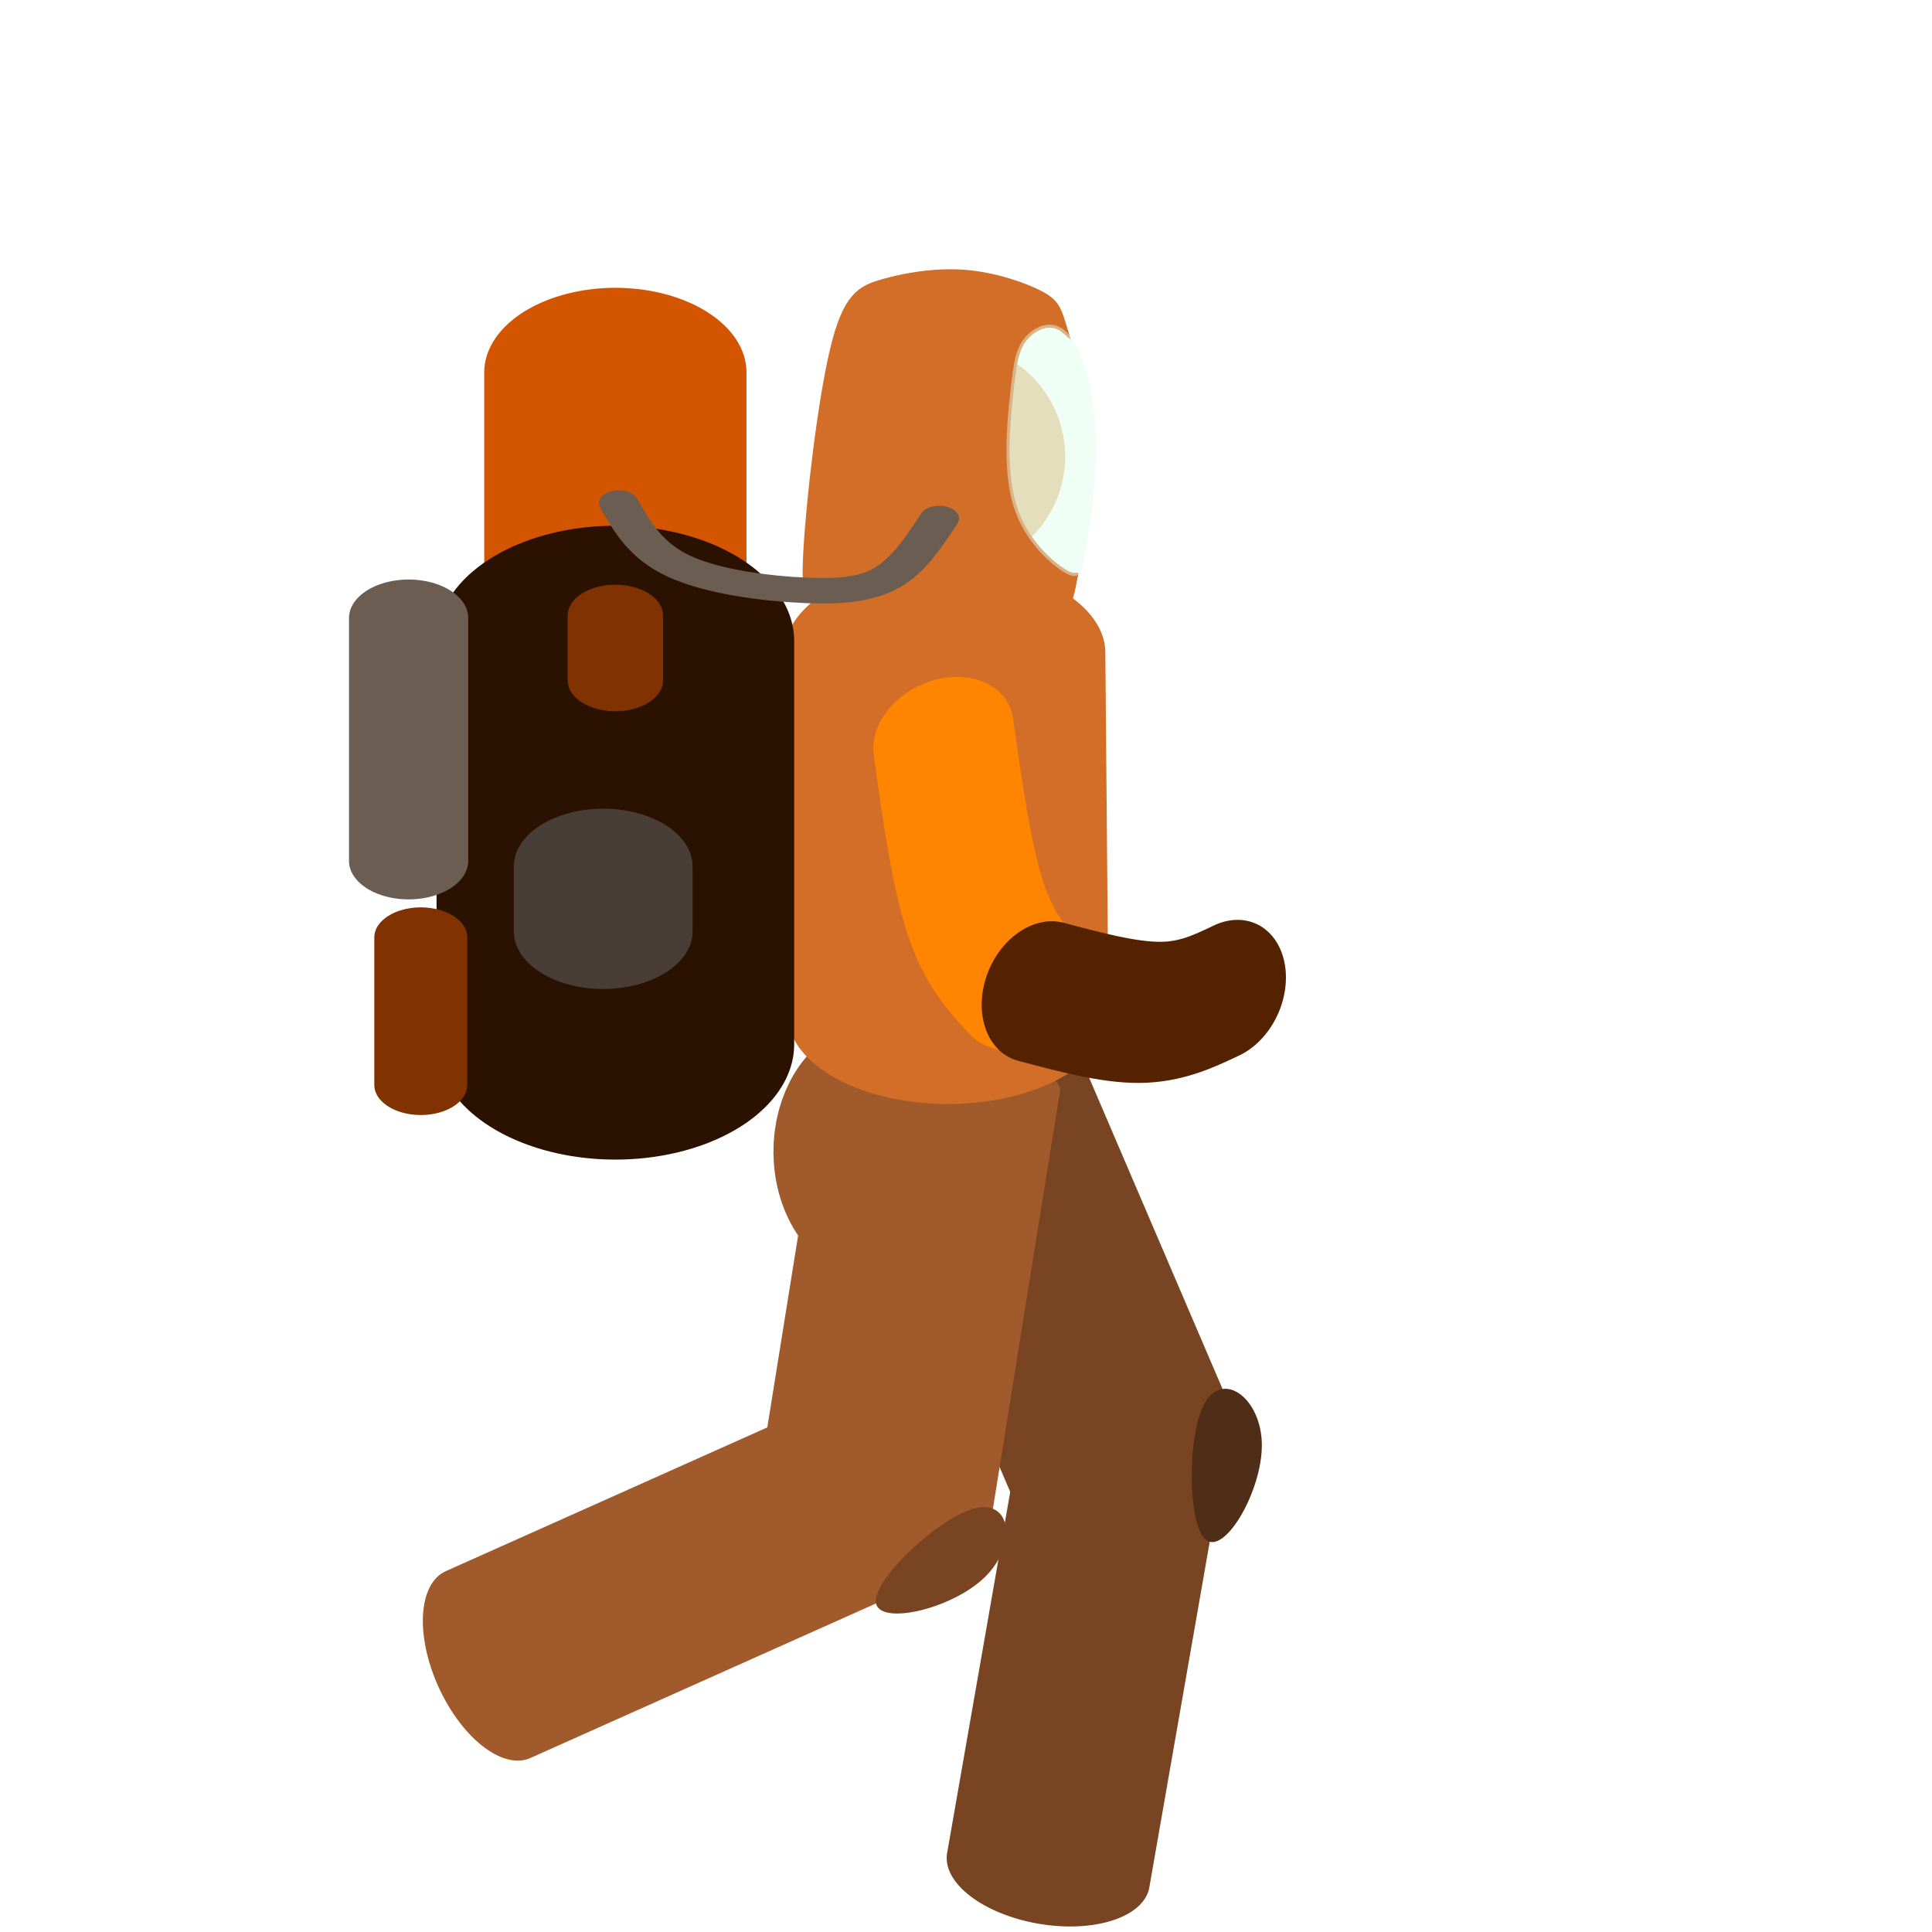
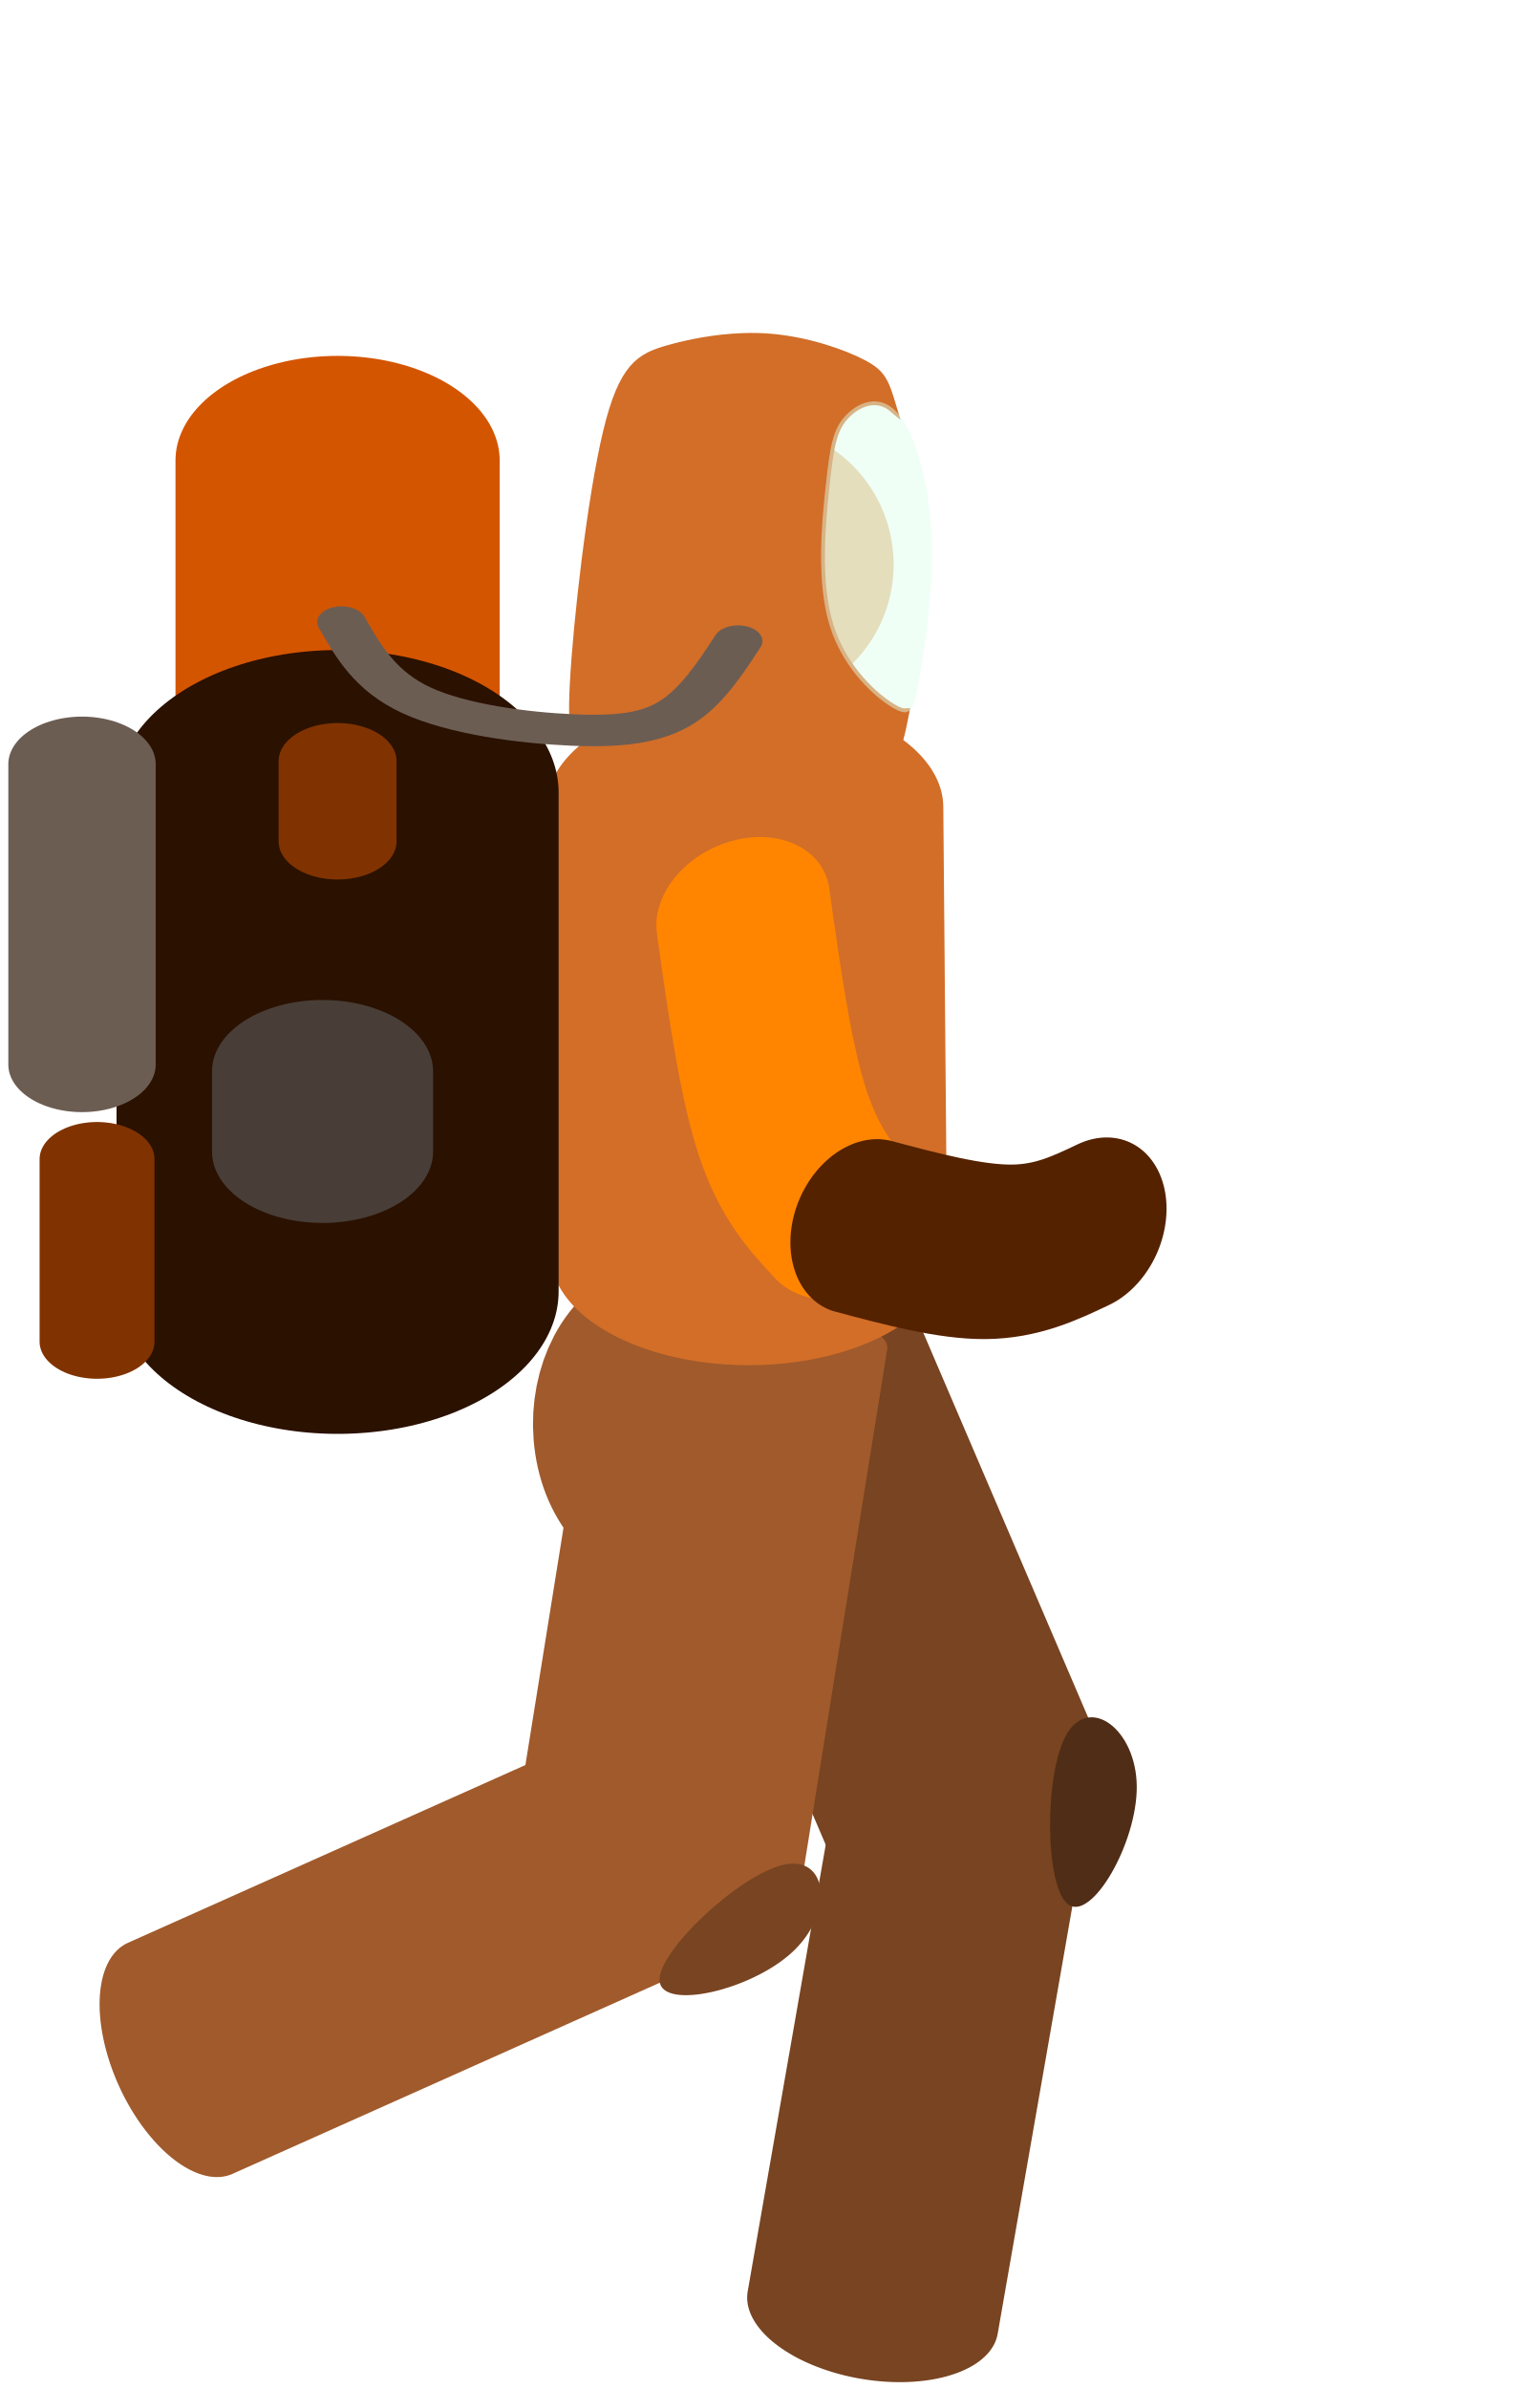
- <svg xmlns="http://www.w3.org/2000/svg" width="256" height="256" viewBox="0 0 67.733 67.733" version="1.1" id="svg1">
+ <svg xmlns="http://www.w3.org/2000/svg" width="165" height="256" viewBox="12 0 43.656 67.733" version="1.1" id="svg1">
  <defs id="defs1">
    <linearGradient id="swatch27">
      <stop style="stop-color:#ffd268;stop-opacity:1;" offset="0" id="stop27" />
    </linearGradient>
    <linearGradient id="swatch26">
      <stop style="stop-color:#ffd268;stop-opacity:1;" offset="0" id="stop26" />
    </linearGradient>
  </defs>
  <g id="g28" style="display:inline">
    <g id="g172" style="display:inline">
      <path style="display:inline;fill:none;fill-opacity:1;stroke:#784421;stroke-width:4.571;stroke-linecap:round;stroke-dasharray:none;stroke-opacity:1;paint-order:normal" d="m 47.973,32.639 c 0.424,11.601 0.848,23.202 1.272,34.803" id="path164" transform="matrix(1.66331,-0.7043939,0.112703,0.4306058,-50.09091,56.80218)" />
      <path style="display:inline;fill:none;fill-opacity:1;stroke:#784421;stroke-width:4.63;stroke-linecap:round;stroke-dasharray:none;stroke-opacity:1;paint-order:normal" id="path165" d="m 32.938,41.61 a 1.591,2.322 0 0 1 -1.88,-1.774 1.591,2.322 0 0 1 1.197,-2.762 1.591,2.322 0 0 1 1.903,1.721 1.591,2.322 0 0 1 -1.16,2.795" />
      <path style="display:inline;fill:none;fill-opacity:1;stroke:#784421;stroke-width:4.077;stroke-linecap:round;stroke-dasharray:none;stroke-opacity:1;paint-order:normal" d="m 49.627,56.626 c -0.021,5.853 -0.042,11.707 -0.064,17.56" id="path166" transform="matrix(1.739418,0.2916394,-0.1545068,0.921521,-37.99953,-17.25018)" />
      <path style="display:inline;fill:#502d16;fill-opacity:1;stroke:none;stroke-width:4.077;stroke-linecap:round;stroke-dasharray:none;stroke-opacity:1;paint-order:normal" d="m 50.497,46.397 c 0.079,-0.122 0.176,0.163 0.146,0.427 -0.03,0.264 -0.187,0.508 -0.236,0.366 -0.049,-0.142 0.011,-0.671 0.09,-0.793 z" id="path167" transform="matrix(10.09286,-5.768114,1.199493,5.434277,-523.0594,88.30474)" />
    </g>
  </g>
  <g id="layer1" style="display:inline">
    <g id="g164" style="display:inline">
      <path style="fill:none;fill-opacity:1;stroke:#a05a2c;stroke-width:4.571;stroke-linecap:round;stroke-dasharray:none;stroke-opacity:1;paint-order:normal" d="m 47.973,32.639 c 0.424,11.601 0.848,23.202 1.272,34.803" id="path156" transform="matrix(1.782224,0.294025,-0.1349813,0.4241502,-48.0115,9.659194)" />
      <path style="fill:none;fill-opacity:1;stroke:#a05a2c;stroke-width:4.63;stroke-linecap:round;stroke-dasharray:none;stroke-opacity:1;paint-order:normal" id="path157" d="m 31.348,42.645 a 1.591,2.322 0 0 1 -1.88,-1.774 1.591,2.322 0 0 1 1.197,-2.762 1.591,2.322 0 0 1 1.903,1.721 1.591,2.322 0 0 1 -1.16,2.795" />
      <path style="fill:none;fill-opacity:1;stroke:#a05a2c;stroke-width:4.077;stroke-linecap:round;stroke-dasharray:none;stroke-opacity:1;paint-order:normal" d="m 49.627,56.626 c -0.021,5.853 -0.042,11.707 -0.064,17.56" id="path158" transform="matrix(0.7310615,1.605047,-0.8503333,0.3873069,43.95933,-49.92505)" />
      <path style="fill:#784421;fill-opacity:1;stroke:none;stroke-width:4.077;stroke-linecap:round;stroke-dasharray:none;stroke-opacity:1;paint-order:normal" d="m 50.497,46.397 c 0.079,-0.122 0.176,0.163 0.146,0.427 -0.03,0.264 -0.187,0.508 -0.236,0.366 -0.049,-0.142 0.011,-0.671 0.09,-0.793 z" id="path159" transform="matrix(11.08633,3.497171,-3.176772,4.569275,-378.2096,-335.7279)" />
    </g>
  </g>
  <g id="layer2" style="display:inline">
-     <g id="g189" style="display:inline">
-       <path style="fill:none;stroke:#d26e28;stroke-width:5.292;stroke-linecap:round;stroke-dasharray:none;stroke-opacity:1;paint-order:normal" d="m 34.675,37.984 c -0.191,3.521 -0.382,7.041 -0.573,10.562" id="path2" transform="matrix(2.122495,-0.07058255,0.125449,1.1942,-45.23665,-20.02612)" />
-     </g>
+     <path style="display:inline;fill:none;stroke:#d26e28;stroke-width:5.292;stroke-linecap:round;stroke-dasharray:none;stroke-opacity:1;paint-order:normal" d="m 34.675,37.984 c -0.191,3.521 -0.382,7.041 -0.573,10.562" id="path2" transform="matrix(2.122495,-0.07058255,0.125449,1.1942,-45.23665,-20.02612)" />
  </g>
  <g id="layer5" style="display:inline">
    <g id="g42" transform="matrix(1.579434,0,0,1.018117,-1.876076,2.792475)" style="display:inline">
      <path style="fill:none;fill-opacity:1;stroke:#d45500;stroke-width:5.821;stroke-linecap:round;stroke-linejoin:bevel;stroke-dasharray:none;stroke-opacity:1;paint-order:normal" d="M 14.847,10.078 V 17.546" id="path40" />
      <path style="fill:none;fill-opacity:1;stroke:#2b1100;stroke-width:7.938;stroke-linecap:round;stroke-linejoin:bevel;stroke-dasharray:none;stroke-opacity:1;paint-order:normal" d="m 14.847,19.329 v 13.889" id="path37" />
      <path style="fill:none;fill-opacity:1;stroke:#6c5d53;stroke-width:2.646;stroke-linecap:round;stroke-linejoin:bevel;stroke-dasharray:none;stroke-opacity:1;paint-order:normal" d="m 10.258,18.536 v 8.368" id="path38" />
      <path style="fill:none;fill-opacity:1;stroke:#803300;stroke-width:2.063;stroke-linecap:round;stroke-linejoin:bevel;stroke-dasharray:none;stroke-opacity:1;paint-order:normal" d="m 10.528,29.534 v 5.087" id="path39" />
      <path style="fill:#483e37;fill-opacity:1;stroke:#483e37;stroke-width:3.969;stroke-linecap:round;stroke-linejoin:bevel;stroke-dasharray:none;stroke-opacity:1;paint-order:normal" d="m 14.577,27.089 v 2.239" id="path41" />
      <path style="fill:#483e37;fill-opacity:1;stroke:#803300;stroke-width:2.117;stroke-linecap:round;stroke-linejoin:bevel;stroke-dasharray:none;stroke-opacity:1;paint-order:normal" d="m 14.847,18.451 v 2.239" id="path42" />
    </g>
  </g>
  <g id="layer6" style="display:inline">
    <g id="g156" style="display:inline">
      <path style="fill:none;fill-opacity:1;stroke:#ff8500;stroke-width:4.077;stroke-linecap:round;stroke-dasharray:none;stroke-opacity:1;paint-order:normal" d="m 50.928,23.844 c -0.54,2.249 -1.08,4.499 -1.23,6.104 -0.15,1.605 0.09,2.564 0.33,3.524" id="path152" transform="matrix(1.133778,-0.5329524,0.4128009,0.8781736,-34.50987,32.02951)" />
      <path style="fill:none;fill-opacity:1;stroke:#552200;stroke-width:4.077;stroke-linecap:round;stroke-dasharray:none;stroke-opacity:1;paint-order:normal" d="m 46.069,34.642 c -0.21,1.44 -0.42,2.879 -0.345,3.959 0.075,1.08 0.435,1.8 0.795,2.519" id="path153" transform="matrix(0.2498372,-1.211076,0.9879711,0.07664806,-9.242052,87.90864)" />
    </g>
  </g>
  <g id="layer4">
    <g id="g19" transform="translate(-3.372108,-1.336118)" style="display:inline">
      <path style="fill:#eabf90;fill-opacity:1;stroke:none;stroke-width:0.297;stroke-linecap:round;stroke-dasharray:none;stroke-opacity:1;paint-order:normal" id="path14" d="m 37.562,21.225 a 3.969,3.969 0 0 1 -4.692,-3.031 3.969,3.969 0 0 1 2.986,-4.721 3.969,3.969 0 0 1 4.749,2.941 3.969,3.969 0 0 1 -2.895,4.777" clip-path="none" />
      <g id="g18">
        <path id="path13-2" style="fill:#d26e28;fill-opacity:1;stroke:#d26e28;stroke-width:0.265;stroke-linecap:round;stroke-dasharray:none;stroke-opacity:1;paint-order:normal" d="m 40.239,20.742 c -0.961,0.034 -1.882,0.217 -2.605,0.423 -0.965,0.276 -1.58,0.594 -2.131,2.895 -0.551,2.301 -1.04,6.585 -1.156,8.759 -0.117,2.174 0.138,2.238 0.986,1.909 0.848,-0.329 2.291,-1.05 4.019,-0.976 1.728,0.074 3.743,0.944 4.856,1.4 1.113,0.456 1.326,0.498 1.612,-0.806 0.034,-0.154 0.069,-0.326 0.104,-0.515 -0.102,0.008 -0.23,-0.037 -0.399,-0.132 -0.615,-0.344 -1.765,-1.345 -2.243,-2.877 -0.478,-1.533 -0.284,-3.597 -0.138,-4.926 0.146,-1.329 0.243,-1.924 0.672,-2.393 0.399,-0.436 1.084,-0.763 1.679,-0.257 -0.282,-0.947 -0.378,-1.219 -1.042,-1.572 -0.679,-0.361 -1.951,-0.806 -3.245,-0.912 -0.323,-0.027 -0.648,-0.032 -0.968,-0.02 z" transform="matrix(0.8129977,0,0,0.8129977,3.716865,-5.974691)" />
        <path style="fill:#deffeb;fill-opacity:0.48;stroke:none;stroke-width:0.228;stroke-linecap:round;stroke-dasharray:none;stroke-opacity:1;paint-order:normal" d="m 40.814,13.032 c -0.507,-0.559 -1.126,-0.28 -1.475,0.102 -0.349,0.381 -0.428,0.865 -0.546,1.945 -0.119,1.081 -0.277,2.759 0.112,4.005 0.388,1.246 1.323,2.06 1.824,2.34 0.5,0.28 0.566,0.025 0.724,-0.903 0.158,-0.928 0.408,-2.53 0.336,-4.031 -0.072,-1.5 -0.467,-2.899 -0.974,-3.458 z" id="path15" />
      </g>
      <path style="fill:none;fill-opacity:1;stroke:#6c5d53;stroke-width:0.876;stroke-linecap:round;stroke-linejoin:bevel;stroke-dasharray:none;stroke-opacity:1;paint-order:normal" d="m 22.038,15.11 c -0.323,0.766 -0.646,1.532 -1.092,1.974 -0.446,0.442 -1.016,0.56 -1.889,0.501 -0.874,-0.059 -2.051,-0.295 -2.791,-0.825 -0.741,-0.53 -1.044,-1.355 -1.348,-2.18" id="path43" transform="matrix(1.579434,0,0,1.018117,1.496031,4.128593)" />
    </g>
  </g>
</svg>
